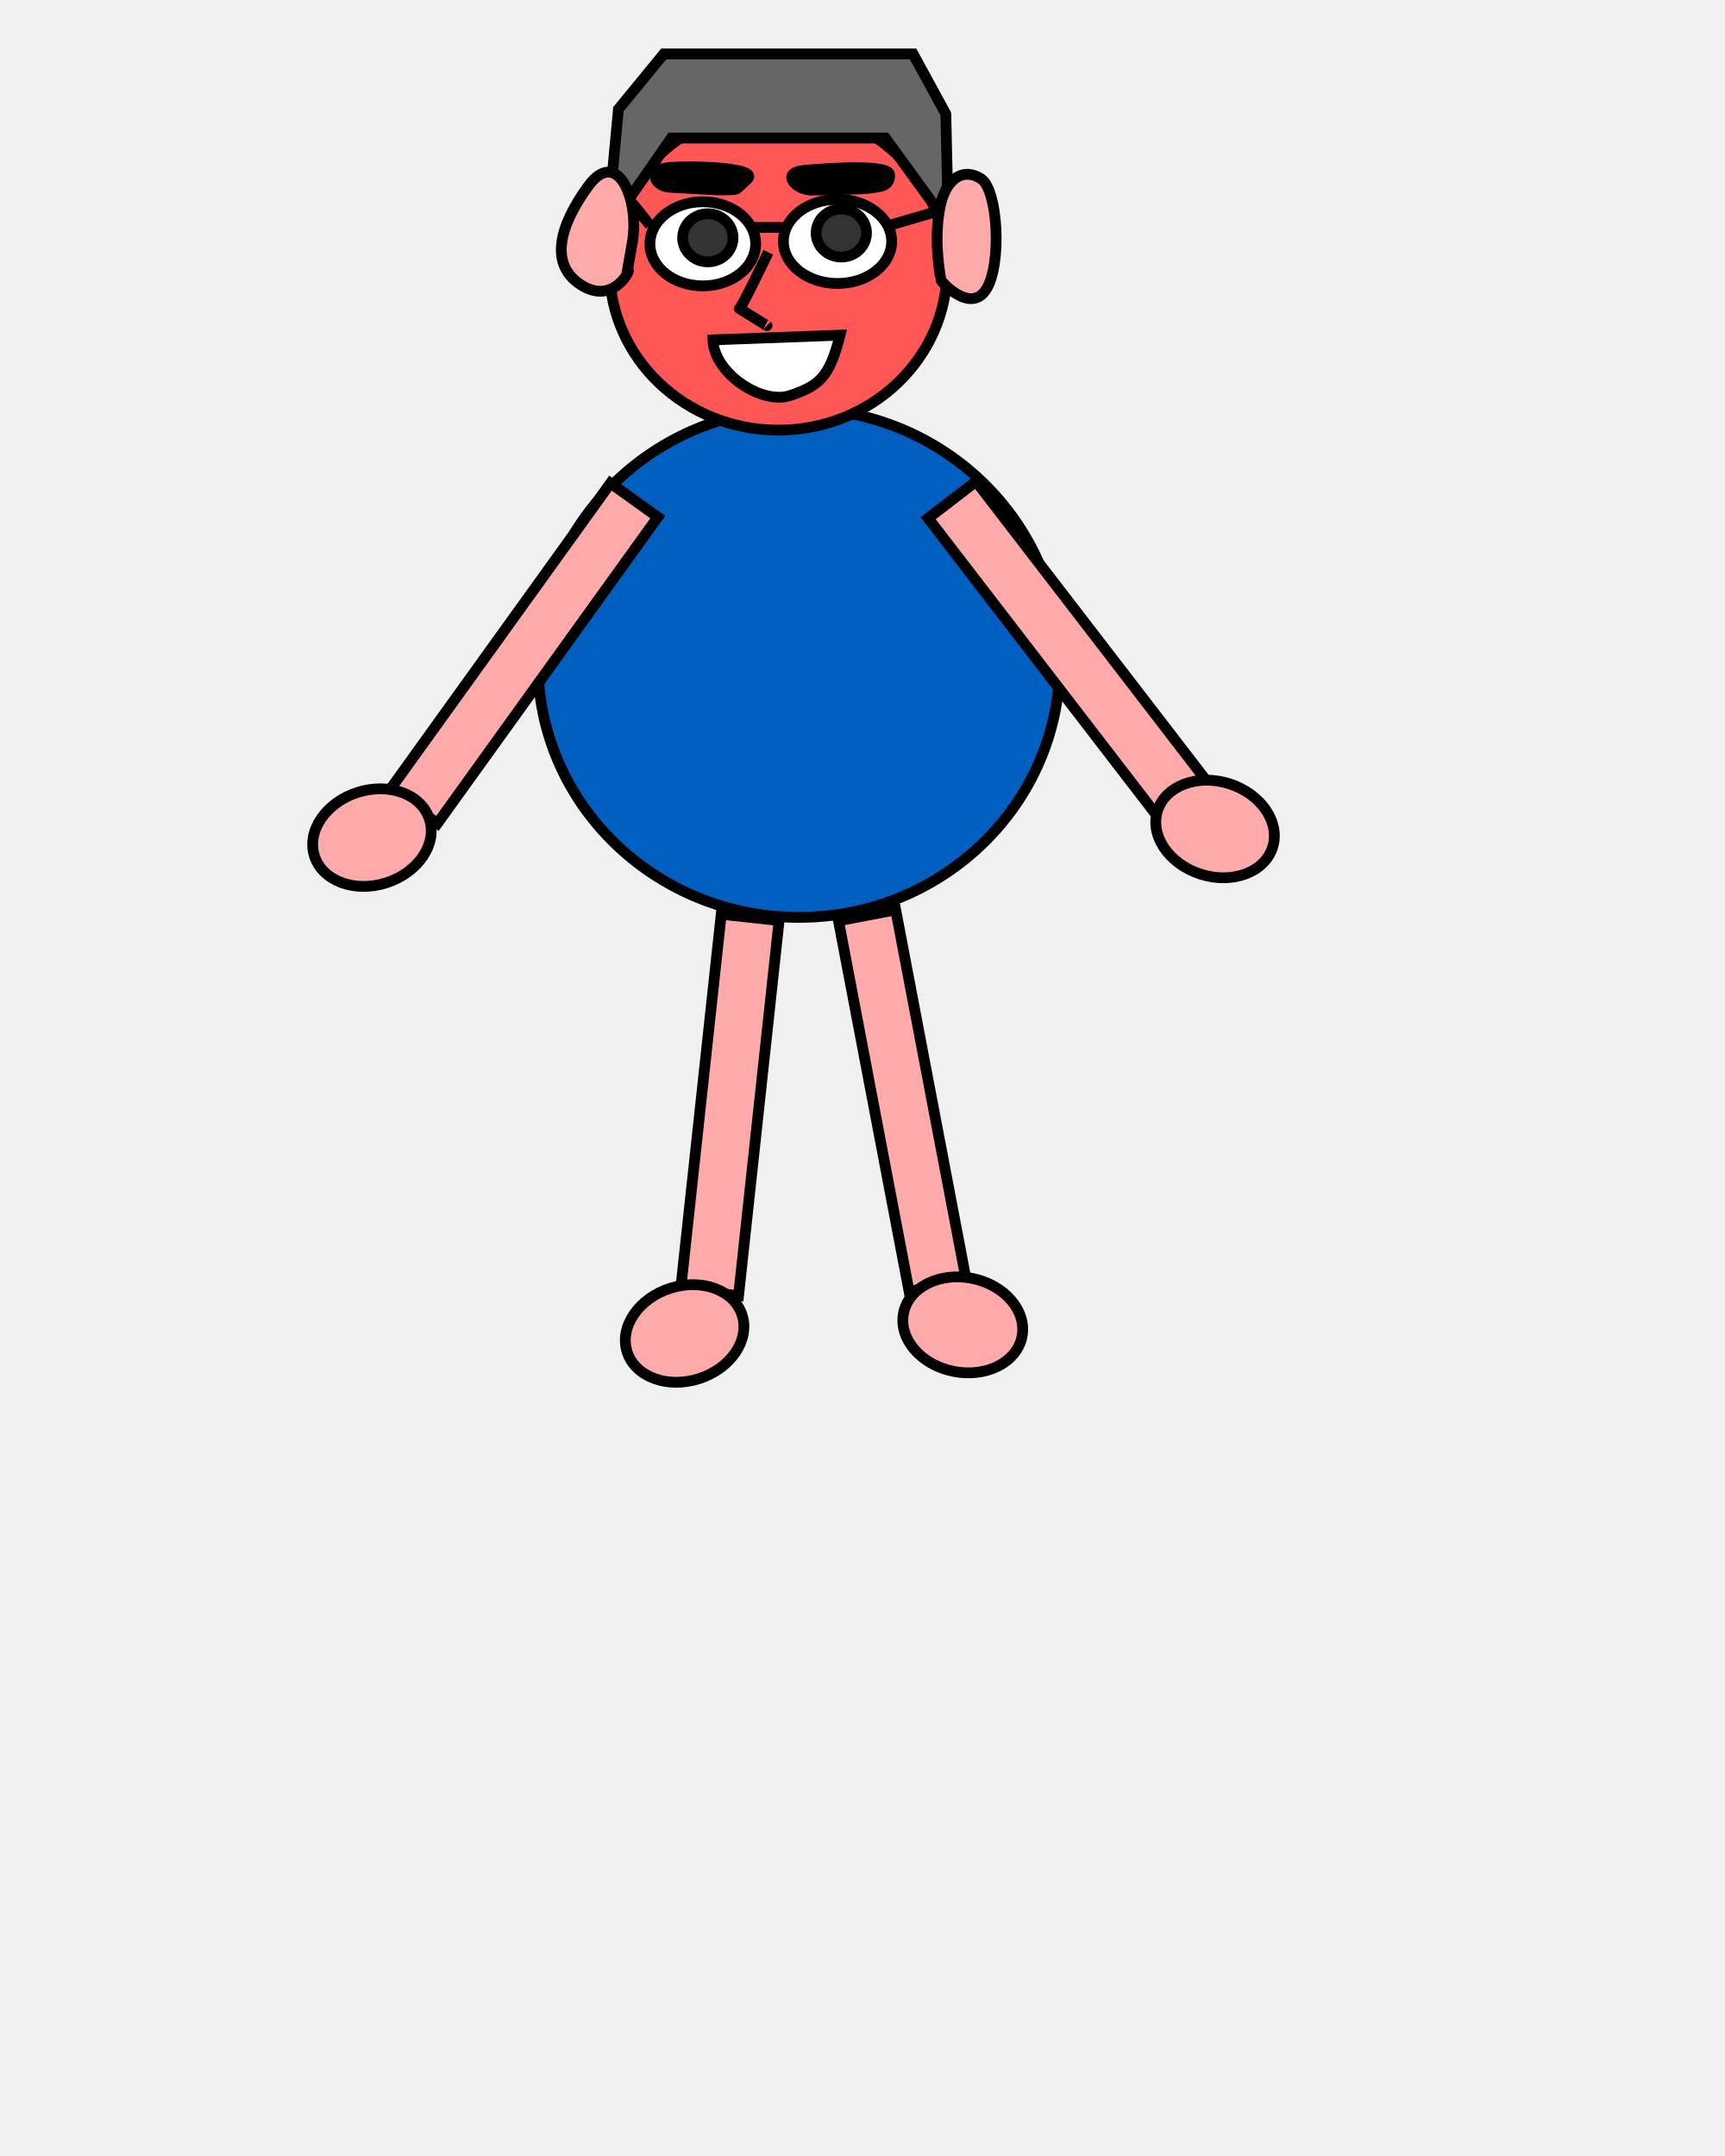
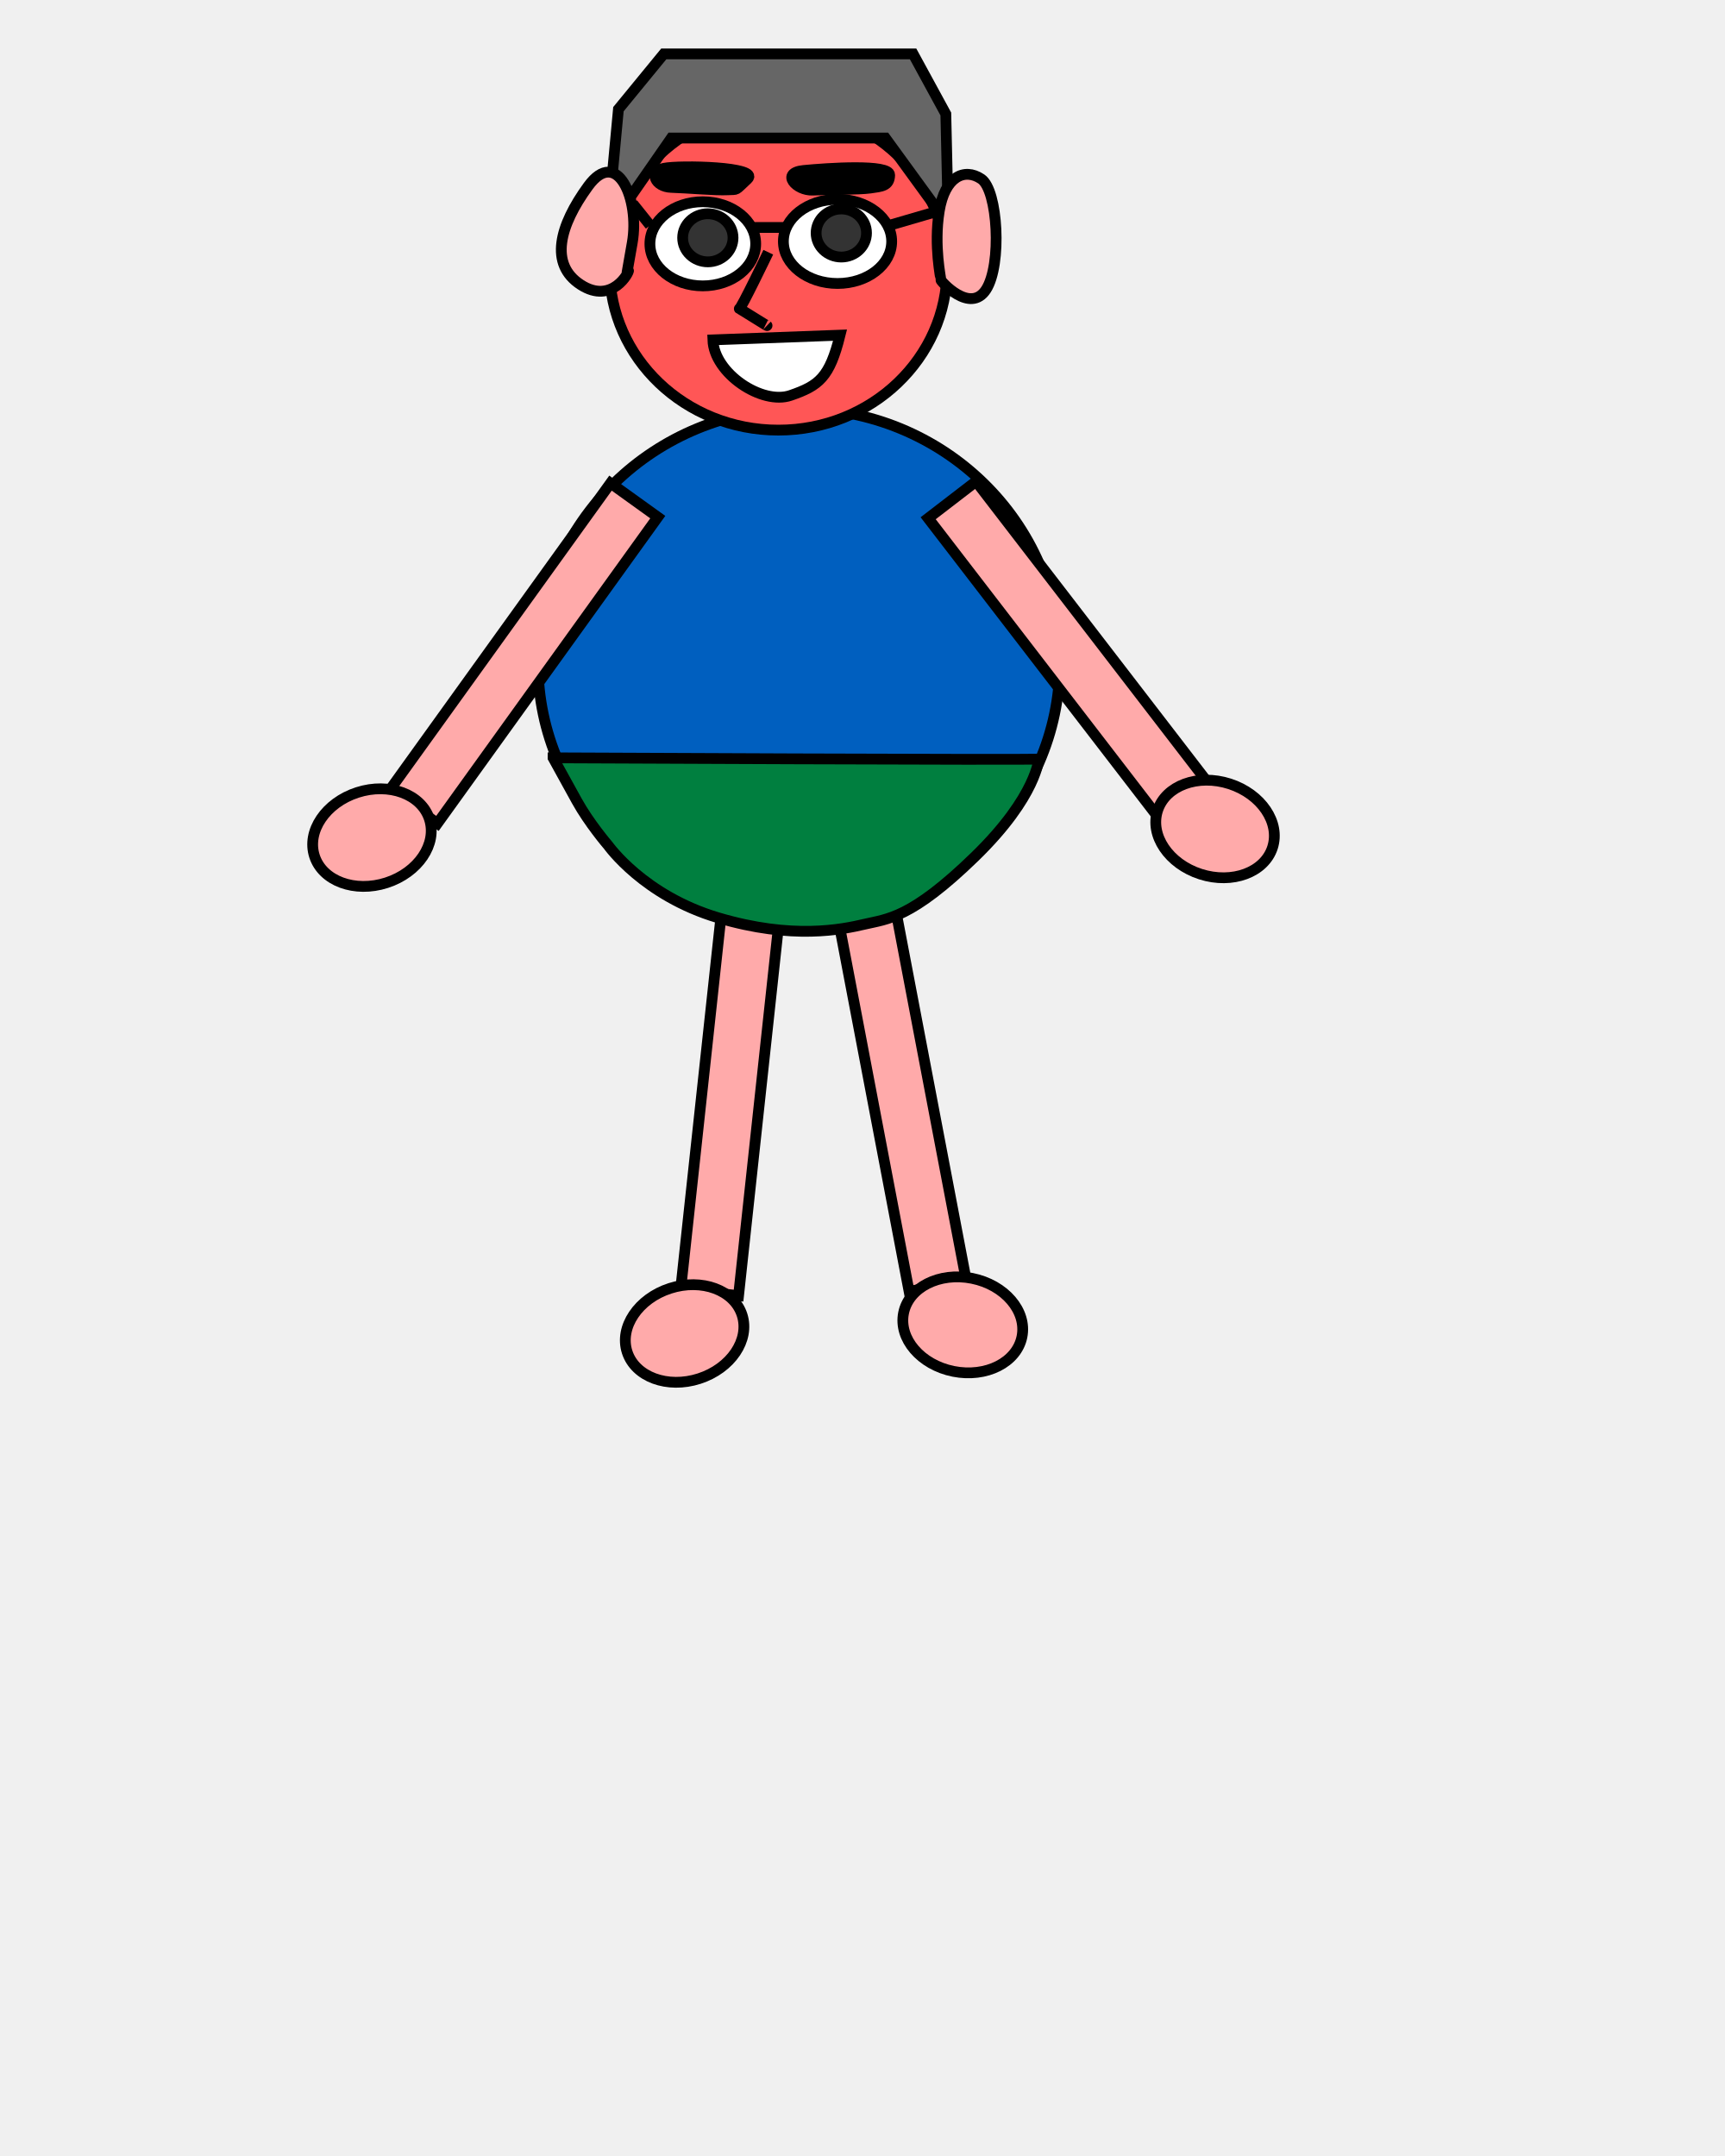
<svg xmlns="http://www.w3.org/2000/svg" width="800" height="1000">
  <g class="layer">
    <ellipse cx="370.5" cy="307.5" fill="#005fbf" id="svg_31" rx="121" ry="118" stroke="#000000" stroke-dasharray="null" stroke-linecap="null" stroke-linejoin="null" stroke-width="5" />
    <rect fill="#ffaaaa" height="27" id="svg_33" stroke="#000000" stroke-dasharray="null" stroke-linecap="null" stroke-linejoin="null" stroke-width="5" transform="rotate(-54.2726 243 303)" width="175" x="155.5" y="289.5" />
    <rect fill="#ffaaaa" height="28.037" id="svg_34" stroke="#000000" stroke-dasharray="null" stroke-linecap="null" stroke-linejoin="null" stroke-width="5" transform="rotate(52.4314 494.911 301.184)" width="175" x="407.411" y="287.166" />
    <rect fill="#ffaaaa" height="27" id="svg_35" stroke="#000000" stroke-dasharray="null" stroke-linecap="null" stroke-linejoin="null" stroke-width="5" transform="rotate(-83.8298 338.5 512.5)" width="175" x="251" y="499" />
    <rect fill="#ffaaaa" height="27" id="svg_36" stroke="#000000" stroke-dasharray="null" stroke-linecap="null" stroke-linejoin="null" stroke-width="5" transform="rotate(-100.784 418.5 510.5)" width="175" x="331" y="497" />
    <ellipse cx="172.5" cy="388.5" fill="#ffaaaa" id="svg_37" rx="28" ry="22" stroke="#000000" stroke-dasharray="null" stroke-linecap="null" stroke-linejoin="null" stroke-width="5" transform="rotate(-17.8787 172.5 388.5)" />
    <ellipse cx="563.5" cy="384.5" fill="#ffaaaa" id="svg_38" rx="28" ry="22" stroke="#000000" stroke-dasharray="null" stroke-linecap="null" stroke-linejoin="null" stroke-width="5" transform="rotate(17.8189 563.5 384.5)" />
    <ellipse cx="317.5" cy="618.5" fill="#ffaaaa" id="svg_39" rx="28" ry="22" stroke="#000000" stroke-dasharray="null" stroke-linecap="null" stroke-linejoin="null" stroke-width="5" transform="rotate(-17.8787 317.5 618.5)" />
    <ellipse cx="446.5" cy="614.5" fill="#ffaaaa" id="svg_40" rx="28" ry="22" stroke="#000000" stroke-dasharray="null" stroke-linecap="null" stroke-linejoin="null" stroke-width="5" transform="rotate(11.3099 446.5 614.5)" />
    <g id="svg_41">
      <ellipse cx="360.975" cy="124.794" fill="#ff5656" id="svg_2" rx="78.252" ry="74.706" stroke="#000000" stroke-dasharray="null" stroke-linecap="null" stroke-linejoin="null" stroke-width="5" />
      <path d="m281.555,106.954l5.256,-56.308l21.023,-25.645l115.627,0l15.183,27.875l1.168,51.291l-29.199,-40.141l-99.275,0l-29.783,42.928z" fill="#666666" id="svg_3" stroke="#000000" stroke-dasharray="null" stroke-linecap="null" stroke-linejoin="null" stroke-width="5" />
      <path d="m293.234,112.529c3.504,-20.07 -7.008,-44.601 -20.439,-26.203c-13.431,18.398 -18.103,36.238 -3.504,45.716c14.599,9.478 22.775,-6.133 22.191,-6.69c-0.584,-0.558 -1.752,7.248 1.752,-12.823z" fill="#ffaaaa" id="svg_4" stroke="#000000" stroke-dasharray="null" stroke-linecap="null" stroke-linejoin="null" stroke-width="5" />
      <path d="m435.578,98.013c2.599,-16.161 11.709,-20.235 19.476,-15.032c7.767,5.203 9.674,39.783 2.277,51.291c-7.397,11.508 -21.169,-3.951 -21.023,-4.501c0.146,-0.551 -3.329,-15.596 -0.73,-31.757l-0,0z" fill="#ffaaaa" id="svg_5" stroke="#000000" stroke-dasharray="null" stroke-linecap="null" stroke-linejoin="null" stroke-width="5" />
      <ellipse cx="325.937" cy="113.086" fill="#ffffff" id="svg_10" rx="24.527" ry="19.513" stroke="#000000" stroke-dasharray="null" stroke-linecap="null" stroke-linejoin="null" stroke-width="5" />
      <ellipse cx="388.422" cy="111.971" fill="#ffffff" id="svg_11" rx="25.111" ry="19.513" stroke="#000000" stroke-dasharray="null" stroke-linecap="null" stroke-linejoin="null" stroke-width="5" />
      <ellipse cx="328.273" cy="110.299" fill="#333333" id="svg_19" rx="11.679" ry="11.15" stroke="#000000" stroke-dasharray="null" stroke-linecap="null" stroke-linejoin="null" stroke-width="5" />
      <ellipse cx="390.174" cy="108.069" fill="#333333" id="svg_20" rx="11.679" ry="11.15" stroke="#000000" stroke-dasharray="null" stroke-linecap="null" stroke-linejoin="null" stroke-width="5" />
      <path d="m376.947,88.176c7.645,-0.38 21.429,-0.209 26.658,-0.958c5.229,-0.749 8.923,-0.888 8.991,-6.063c0.067,-5.175 -28.877,-3.142 -39.904,-2.083c-11.026,1.059 -3.39,9.484 4.255,9.104z" fill="#000000" id="svg_23" stroke="#000000" stroke-dasharray="null" stroke-linecap="null" stroke-linejoin="null" stroke-width="5" />
      <path d="m311.265,86.91c7.489,0.227 20.918,1.436 26.083,1.134c5.165,-0.302 3.099,0.756 9.297,-4.989c6.198,-5.745 -31.506,-6.501 -38.737,-4.989c-7.231,1.512 -4.132,8.617 3.357,8.844l0,0z" fill="#000000" id="svg_24" stroke="#000000" stroke-dasharray="null" stroke-linecap="null" stroke-linejoin="null" stroke-width="5" />
      <path d="m356.303,116.989c0,0 -12.847,26.76 -13.431,26.203c-0.584,-0.558 13.431,8.363 12.847,7.805" fill="none" id="svg_25" stroke="#000000" stroke-dasharray="null" stroke-linecap="null" stroke-linejoin="null" stroke-width="5" />
      <path d="m330.608,157.641l58.981,-2.184c-4.868,19.651 -9.736,23.393 -22.966,27.953c-13.23,4.559 -35.493,-10.191 -36.015,-25.769l0,-0z" fill="#ffffff" id="svg_30" stroke="#000000" stroke-dasharray="null" stroke-linecap="null" stroke-linejoin="null" stroke-width="5" />
    </g>
    <line fill="none" id="svg_18" stroke="#000000" stroke-dasharray="null" stroke-linecap="null" stroke-linejoin="null" stroke-width="5" x1="412.5" x2="436.5" y1="104.5" y2="97.5" />
    <line fill="none" id="svg_16" stroke="#000000" stroke-dasharray="null" stroke-linecap="null" stroke-linejoin="null" stroke-width="5" x1="349.5" x2="364.5" y1="105.5" y2="105.5" />
    <line fill="none" id="svg_17" stroke="#000000" stroke-dasharray="null" stroke-linecap="null" stroke-linejoin="null" stroke-width="5" x1="301.5" x2="293.5" y1="104.5" y2="94.5" />
+     <path d="m256.5,351.5c0,0 226,1.082 225.5,0.541c-0.5,-0.541 -0.5,16.763 -30,45.423c-29.5,28.66 -40.5,28.741 -51,31.201c-10.5,2.459 -33.5,7.274 -68,-3c-34.5,-10.274 -50.75,-33.338 -51,-33.608c-0.25,-0.27 -8.875,-10.41 -14.438,-20.481c-5.562,-10.072 -11.062,-20.075 -11.062,-20.075z" fill="#007f3f" id="svg_1" stroke="#000000" stroke-dasharray="null" stroke-linecap="null" stroke-linejoin="null" stroke-width="5" />
  </g>
</svg>
